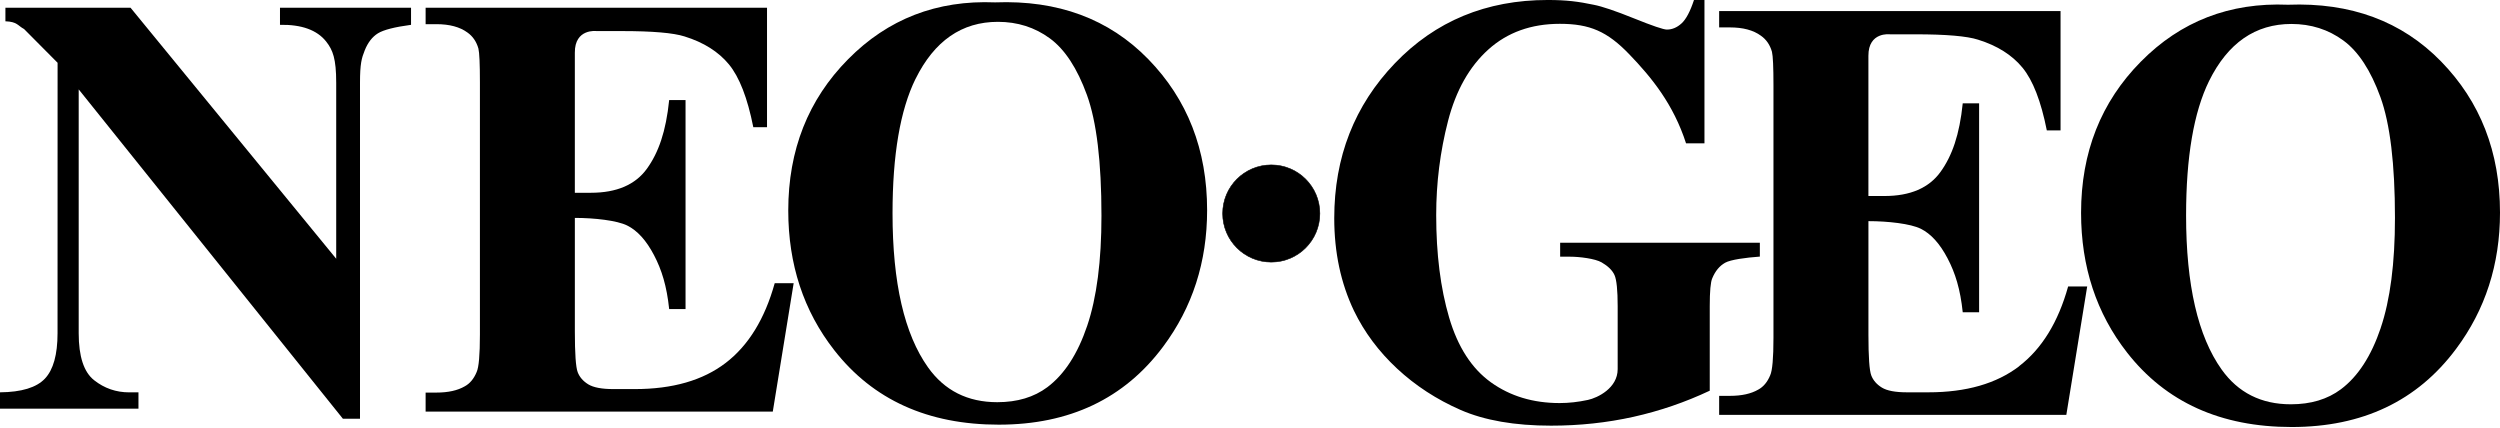
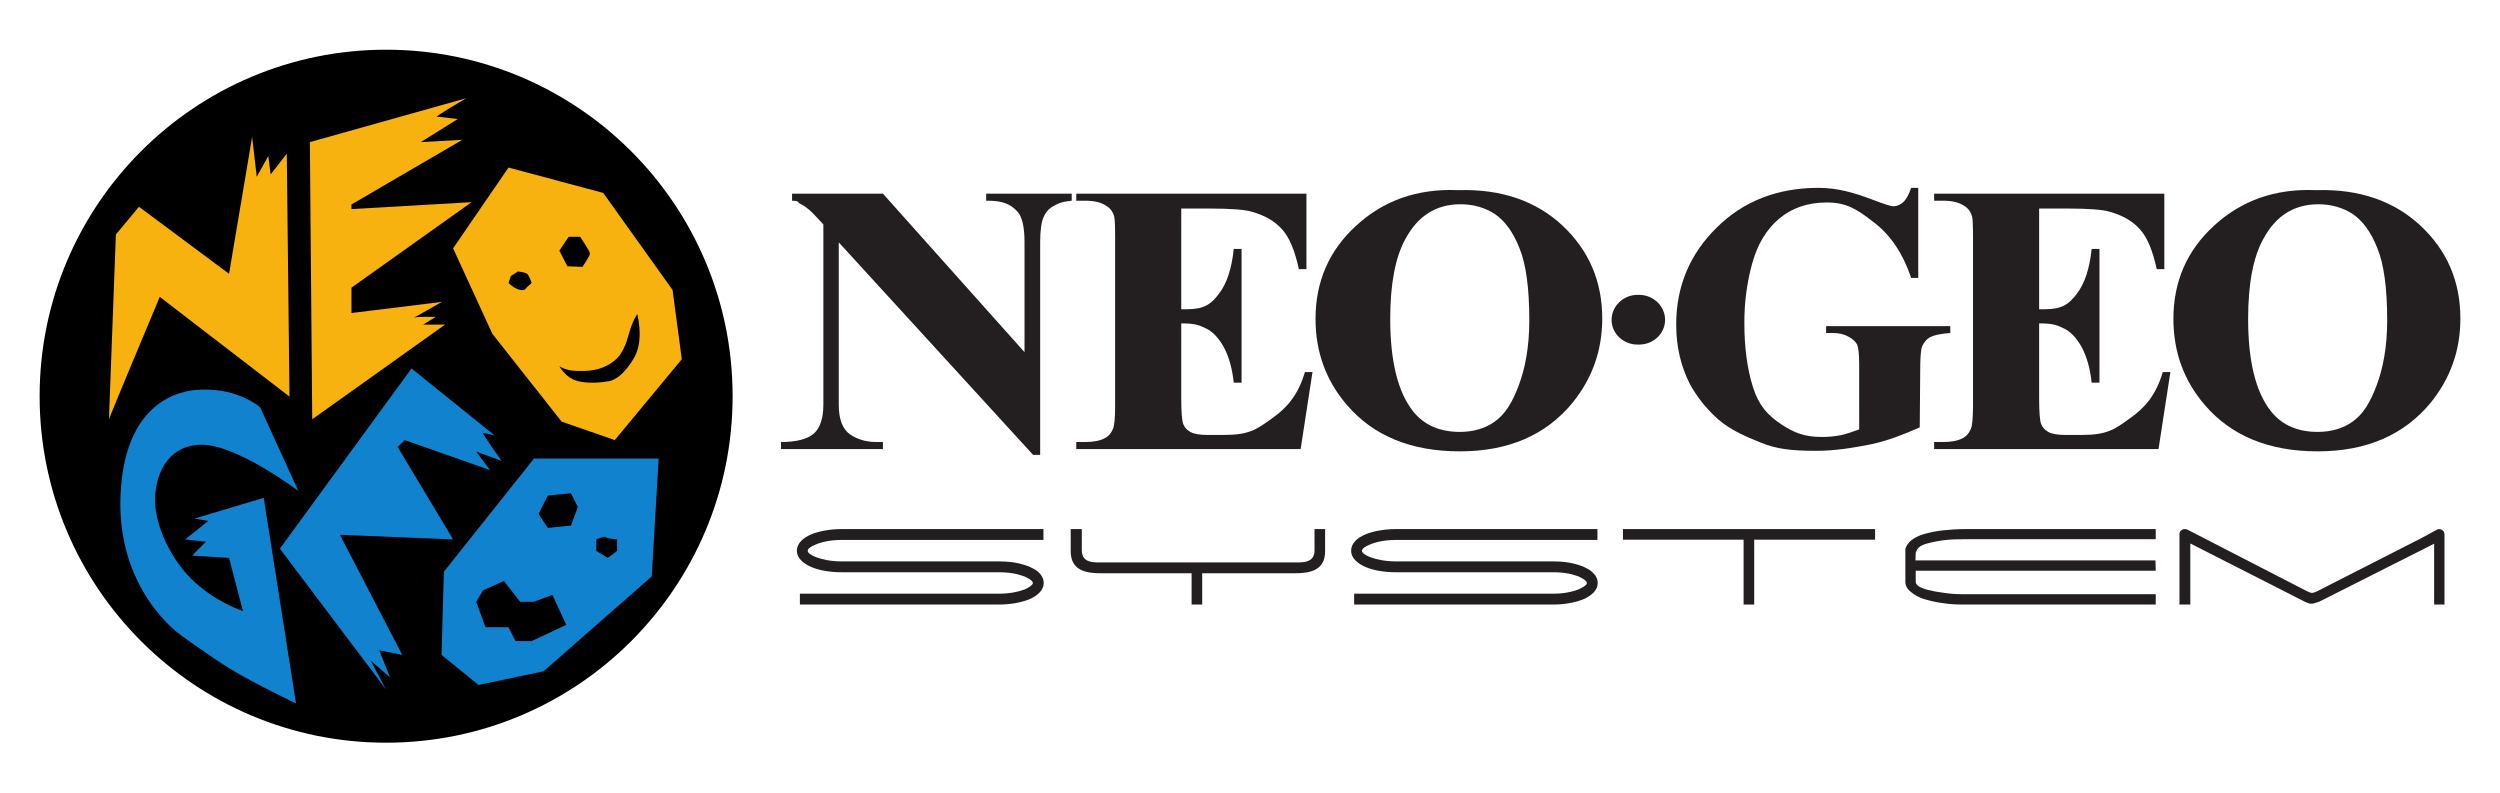
- <svg xmlns="http://www.w3.org/2000/svg" version="1.1" id="Ebene_1" x="0px" y="0px" width="566.929px" height="96.834px" viewBox="0 0 566.929 96.834" enable-background="new 0 0 566.929 96.834" xml:space="preserve">
-   <g transform="translate(-683.1733,-356.1775)">
-     <g transform="matrix(0.934032,0,0,0.934032,69.31126,27.64052)">
-       <g transform="translate(1.5605469e-5,0)">
-         <path d="M1036.018,414.062h2.403c2.244,0,6.081,0.462,7.662,1.388c1.581,0.92,2.624,1.953,3.126,3.095     c0.504,1.142,0.759,3.661,0.759,7.551v15.273c0,4.609-4.87,6.957-7.216,7.467c-2.357,0.508-4.646,0.763-6.877,0.763     c-6.43,0-11.98-1.673-16.66-5.021c-4.674-3.35-8.061-8.586-10.163-15.727c-2.097-7.131-3.143-15.422-3.143-24.892     c0-7.811,0.958-15.43,2.875-22.852c1.922-7.424,5.188-13.208,9.801-17.36c4.613-4.148,10.395-6.223,17.337-6.223     c7.266,0,11.518,1.839,16.865,7.398c5.47,5.681,10.717,12.137,13.78,21.614h4.473v-34.796h-2.545     c-0.918,2.787-1.92,4.68-3.015,5.679c-1.1,1.003-2.29,1.502-3.565,1.502c-0.824,0-3.49-0.906-7.988-2.718     c-4.498-1.814-7.756-2.915-9.765-3.303c-3.699-0.772-6.574-1.162-11.185-1.162c-14.895,0-27.259,5.119-37.085,15.355     c-9.826,10.245-14.736,22.785-14.736,37.63c0,8.295,1.595,15.792,4.795,22.487c2.513,5.192,5.997,9.857,10.451,14.01     c4.456,4.147,9.602,7.496,15.422,10.048c5.828,2.543,13.151,3.818,21.969,3.818c6.903,0,13.556-0.713,19.98-2.139     c6.422-1.43,12.597-3.546,18.55-6.351v-20.524c0-3.597,0.203-5.859,0.613-6.779c0.73-1.752,1.767-3.003,3.114-3.76     c1.344-0.757,5.016-1.248,8.438-1.495v-3.36h-48.486v3.36L1036.018,414.062z" />
-         <path d="M1147.468,440.646c-5.525,4.23-12.879,6.344-22.05,6.344h-5.228c-2.802,0-4.826-0.381-6.085-1.152     c-1.248-0.77-2.112-1.757-2.568-2.959c-0.458-1.202-0.688-4.498-0.688-9.88v-27.567c4.711,0,10.227,0.613,12.703,1.844     c2.474,1.225,4.646,3.624,6.512,7.191c1.874,3.565,3.099,7.503,3.682,13.092h3.975v-50.731h-3.975     c-0.78,7.622-2.574,12.739-5.391,16.644c-2.815,3.905-7.356,5.858-13.615,5.858h-3.896v-34.029     c-0.031-5.915,5.242-5.23,5.242-5.23h6.16c7.448,0,12.521,0.436,15.229,1.305c4.642,1.443,8.235,3.706,10.773,6.787     c2.541,3.084,4.508,8.161,5.911,15.241h3.335v-28.978h-82.888v3.969h2.614c3.185,0,5.696,0.673,7.528,2.019     c1.305,0.914,2.2,2.218,2.679,3.9c0.245,1.006,0.366,3.726,0.366,8.153v61.307c0,4.906-0.266,7.938-0.799,9.096     c-0.675,1.633-1.644,2.789-2.896,3.463c-1.74,1.012-4.032,1.516-6.875,1.516h-2.616v4.611h84.291l5.065-31.174h-4.625     c-2.415,8.678-6.386,15.133-11.913,19.361" />
-         <path d="M1212.688,352.888c-14.125-0.583-26.03,4.02-35.697,13.819c-9.686,9.791-14.514,22.035-14.514,36.713     c0,13.078,3.718,24.378,11.16,33.907c9.414,12.053,22.738,18.088,39.975,18.088c17.18,0,30.49-6.319,39.908-18.964     c7.11-9.516,10.667-20.557,10.667-33.104c0-14.679-4.77-26.906-14.297-36.68c-9.537-9.775-21.927-14.366-37.185-13.778      M1235.236,431.349c-2.308,6.827-5.531,11.798-9.675,14.901c-3.25,2.434-7.3,3.647-12.153,3.647     c-7.206,0-12.803-2.821-16.814-8.454c-5.744-8.065-8.621-20.524-8.621-37.391c0-14.192,1.859-25.073,5.581-32.651     c4.567-9.229,11.227-13.844,19.984-13.844c4.757,0,8.96,1.338,12.609,4.011c3.649,2.671,6.65,7.253,9.004,13.737     c2.357,6.491,3.534,16.263,3.534,29.341c0,10.98-1.152,19.886-3.463,26.715" />
+ <svg xmlns="http://www.w3.org/2000/svg" viewBox="0 0 2437.475 772.578" height="772.578" width="2437.475" xml:space="preserve" version="1.1" id="svg2">
+   <defs id="defs6">
+     <clipPath id="clipPath16" clipPathUnits="userSpaceOnUse">
+       <path id="path18" d="m 0,618.062 1949.984,0 L 1949.984,0 0,0 0,618.062 Z" />
+     </clipPath>
+   </defs>
+   <g transform="matrix(1.25,0,0,-1.25,0,772.5775)" id="g10">
+     <g id="g12">
+       <g clip-path="url(#clipPath16)" id="g14">
+         <g transform="translate(30.908,309.0299)" id="g20">
+           <path id="path22" style="fill:#000000;fill-opacity:1;fill-rule:nonzero;stroke:none" d="m 0,0 c 0,149.251 121.013,270.264 270.262,270.264 149.25,0 270.264,-121.013 270.264,-270.264 0,-149.25 -121.014,-270.262 -270.264,-270.262 C 121.013,-270.262 0,-149.25 0,0" />
+         </g>
+         <g transform="translate(405.6829,391.9049)" id="g24">
+           <path id="path26" style="fill:#f7b210;fill-opacity:1;fill-rule:nonzero;stroke:none" d="m 0,0 c -4.763,1.051 -9.038,5.4 -9.038,5.4 l 1.801,5.4 5.437,3.6 c 0,0 5.4,-0.449 7.2,-1.8 C 7.2,11.25 9,5.4 9,5.4 L 4.95,1.8 C 4.95,1.8 4.05,-0.899 0,0 m 30.601,30.637 7.236,10.802 9.002,0 c 0,0 7.649,-11.25 7.649,-13.052 0,-1.8 -5.85,-10.386 -5.85,-10.386 L 36.9,18.45 30.601,30.637 Z m 0,-90.075 c 6.112,-3.9 12.599,-3.825 18.9,-3.75 10.538,0.114 20.661,3.414 27.936,11.851 5.888,8.549 6.04,13.876 9.488,23.549 2.025,5.663 4.5,8.888 4.5,8.888 0,0 2.025,-7.65 1.801,-16.686 -0.151,-6.039 -1.238,-12.413 -4.951,-18.452 -7.2,-11.737 -13.987,-16.236 -18.936,-17.137 -4.951,-0.899 -18.9,-2.699 -27.902,1.35 -7.049,3.187 -10.836,10.387 -10.836,10.387 M -9.038,95.475 -52.274,32.438 -21.638,-34.237 32.4,-102.713 73.837,-117.112 126.112,-54.038 118.912,0 64.838,75.676 -9.038,95.475 Z" />
+         </g>
+         <g transform="translate(84.9827,291.0299)" id="g28">
+           <path id="path30" style="fill:#f7b210;fill-opacity:1;fill-rule:nonzero;stroke:none" d="m 0,0 5.4,144.114 18.001,21.637 70.274,-52.276 18.001,106.763 3.6,-31.088 9.036,16.238 1.8,-14.438 12.601,16.238 2.1,-189.489 L 39.637,95.476 C 39.637,95.476 0,0.9 0,0" />
+         </g>
+         <g transform="translate(241.6956,507.2174)" id="g32">
+           <path id="path34" style="fill:#f7b210;fill-opacity:1;fill-rule:nonzero;stroke:none" d="m 0,0 121.95,34.237 c 0,0 -24.637,-14.436 -22.837,-14.436 1.799,0 16.2,-1.8 16.2,-1.8 L 86.512,0 l 32.4,1.8 -86.475,-50.436 0,-3.602 93.713,5.402 -93.713,-66.677 0,-19.798 70.577,8.699 c 0,0 -23.288,-13.237 -21.903,-12.338 1.353,0.937 17.101,0.638 17.101,0.638 l -9.899,-6.038 17.099,0 L 1.838,-216.187 0,0 Z" />
+         </g>
+         <g transform="translate(232.6956,235.1549)" id="g36">
+           <path id="path38" style="fill:#1082ce;fill-opacity:1;fill-rule:nonzero;stroke:none" d="m 0,0 -29.774,65.176 c 0,0 -16.5,14.888 -45.788,13.837 -6.451,-0.225 -59.738,-0.638 -63.151,-82.613 -3.038,-73.312 45.826,-107.963 45.826,-107.963 0,0 23.662,-17.474 41.175,-28.087 17.512,-10.649 49.912,-26.1 49.912,-26.1 L -27.001,-5.398 -81.075,-21.6 l 10.838,-1.8 -18.038,-14.438 16.199,-1.799 -10.799,-10.801 28.837,-1.799 10.8,-41.437 c 0,0 -21.975,6.9 -40.463,25.274 -15.148,15.075 -27.336,39.639 -28.011,59.401 -0.638,19.761 8.624,44.7 36.037,45.037 C -48.224,36.375 0,0 0,0" />
+         </g>
+         <g transform="translate(218.2962,190.1178)" id="g40">
+           <path id="path42" style="fill:#1082ce;fill-opacity:1;fill-rule:nonzero;stroke:none" d="m 0,0 102.675,140.549 64.874,-52.275 c 0,0 -8.101,2.065 -8.999,1.8 -0.901,-0.224 14.399,-21.599 14.399,-21.599 l -19.8,7.201 10.8,-14.4 -66.675,23.399 -5.399,-5.4 43.237,-72.076 -88.275,3.6 48.639,-93.674 -18.002,3.601 8.476,-21.189 -15.225,13.238 12.149,-22.687 L 0,0 Z" />
+         </g>
+         <g transform="translate(371.4456,148.6803)" id="g44">
+           <path id="path46" style="fill:#1082ce;fill-opacity:1;fill-rule:nonzero;stroke:none" d="M 0,0 5.4,9 21.6,16.199 34.237,0 l 10.8,0 14.401,5.4 10.799,-23.4 -27,-12.637 -12.636,0 -5.402,10.799 -17.999,0 L 0,0 Z m 93.675,48.637 c 0,0 6.562,2.926 7.2,1.801 0.637,-1.087 9,-1.801 9,-1.801 l 0,-9 -7.2,-5.4 -9,5.4 0,9 z m -37.836,9.002 -7.202,10.836 7.202,14.4 18.036,1.801 5.401,-10.801 -5.401,-14.437 -18.036,-1.799 z m -81.077,-34.202 -1.799,-64.875 28.838,-23.437 50.773,10.687 84.338,73.987 5.4,91.914 -97.275,0 -70.275,-88.276 z" />
+         </g>
+         <g transform="translate(1681.461,146.5197)" id="g48">
+           <path id="path50" style="fill:#231f20;fill-opacity:1;fill-rule:nonzero;stroke:none" d="m 0,0 -149.62,0 c -5.312,0 -10.431,0.197 -15.549,0.984 -4.922,0.591 -9.45,1.575 -13.584,2.756 -5.906,1.378 -10.237,4.331 -12.993,6.691 -2.362,2.168 -3.544,4.531 -3.544,6.893 l 0,25.986 c 0.591,2.166 2.166,4.922 4.725,6.89 2.557,1.969 6.103,3.741 10.237,4.922 4.331,1.181 9.056,2.166 14.371,2.756 5.512,0.591 11.222,0.984 17.521,0.984 l 148.436,0 0,-7.874 -148.436,0 c -6.299,0 -11.812,-0.197 -16.733,-0.788 -4.728,-0.59 -9.45,-1.574 -13.781,-2.753 -5.906,-1.774 -7.087,-3.94 -8.268,-6.893 l -0.197,-6.1 187.218,0 L 0,26.38 l -187.218,0 0,-8.465 c 0,-2.166 1.575,-4.331 9.447,-6.497 3.94,-0.987 8.271,-1.772 13.192,-2.365 4.919,-0.785 9.844,-0.982 14.765,-0.982 L 0,8.071 0,0 Z" />
+         </g>
+         <g transform="translate(1372.384,146.5197)" id="g52">
+           <path id="path54" style="fill:#231f20;fill-opacity:1;fill-rule:nonzero;stroke:none" d="M 0,0 -0.394,0 0,0 Z" />
+         </g>
+         <g transform="translate(1462.549,197.1136)" id="g56">
+           <path id="path58" style="fill:#231f20;fill-opacity:1;fill-rule:nonzero;stroke:none" d="m 0,0 -94.298,0 0,-50.594 -8.271,0 0,50.594 -94.101,0 0,8.268 L 0,8.268 0,0 Z" />
+         </g>
+         <g transform="translate(992.2376,170.93)" id="g60">
+           <path id="path62" style="fill:#231f20;fill-opacity:1;fill-rule:nonzero;stroke:none" d="m 0,0 -54.531,0 0,-24.411 -8.269,0 0,24.411 -70.477,0 c -10.631,0 -23.818,1.381 -23.818,17.13 l 0,17.324 8.659,0 0,-16.539 c 0,-10.434 10.04,-9.447 16.537,-9.447 l 131.308,0 16.931,0 c 6.693,0 16.733,-0.987 16.733,9.447 l 0,16.539 8.268,0 0,-17.324 C 41.342,1.381 28.152,0 17.521,0 L 0,0 Z" />
+         </g>
+         <g transform="translate(813.8786,196.9186)" id="g64">
+           <path id="path66" style="fill:#231f20;fill-opacity:1;fill-rule:nonzero;stroke:none" d="m 0,0 -157.492,0 c -7.874,0 -14.961,-1.381 -20.08,-3.546 -3.937,-1.575 -6.299,-3.347 -6.299,-4.922 0,-1.575 2.362,-3.344 6.299,-4.919 5.119,-1.971 12.206,-3.349 20.08,-3.349 l 68.312,0 54.532,0 c 5.906,0 11.615,-0.588 16.34,-1.769 2.559,-0.591 4.724,-1.378 6.89,-2.169 2.165,-0.981 4.134,-1.968 5.709,-2.952 3.74,-2.754 5.906,-6.103 5.906,-9.841 l 0,-0.2 c 0,-5.315 -4.528,-9.84 -11.615,-12.793 -6.103,-2.362 -14.371,-3.94 -23.23,-3.94 l -155.326,0 0,8.468 155.326,0 c 7.874,0 14.962,1.378 20.08,3.344 3.74,1.772 6.3,3.546 6.3,4.921 l 0,0.2 c 0,0.785 -0.985,1.769 -2.363,2.756 -1.181,0.788 -2.559,1.375 -3.937,2.166 -1.772,0.588 -3.544,1.178 -5.709,1.769 -4.134,0.984 -9.056,1.575 -14.371,1.575 l -54.532,0 -68.312,0 c -8.859,0 -17.127,1.378 -23.23,3.94 -7.087,2.95 -11.615,7.478 -11.615,12.793 0,5.515 4.528,10.04 11.615,12.993 6.103,2.365 14.371,3.94 23.23,3.94 L 0,8.465 0,0 Z" />
+         </g>
+         <g transform="translate(1245.995,196.9186)" id="g68">
+           <path id="path70" style="fill:#231f20;fill-opacity:1;fill-rule:nonzero;stroke:none" d="m 0,0 -157.292,0 c -7.875,0 -14.962,-1.381 -20.08,-3.546 -3.937,-1.575 -6.3,-3.347 -6.3,-4.922 0,-1.575 2.363,-3.344 6.3,-4.919 5.118,-1.971 12.205,-3.349 20.08,-3.349 l 68.312,0 54.529,0 c 5.908,0 11.618,-0.588 16.145,-1.769 2.557,-0.591 4.725,-1.378 6.888,-2.169 2.168,-0.981 4.134,-1.968 5.712,-2.952 l -0.197,0 c 3.937,-2.754 6.1,-6.103 6.1,-9.841 l 0,-0.2 c 0,-5.315 -4.528,-9.84 -11.615,-12.793 -6.1,-2.362 -14.172,-3.94 -23.033,-3.94 l -155.324,0 0,8.468 155.324,0 c 7.877,0 14.767,1.378 19.689,3.344 3.934,1.772 6.496,3.546 6.496,4.921 l 0,0.2 c 0,0.785 -0.984,1.769 -2.362,2.756 -1.181,0.788 -2.559,1.375 -3.937,2.166 -1.772,0.588 -3.544,1.178 -5.512,1.769 -4.135,0.984 -9.056,1.575 -14.374,1.575 l -54.529,0 -68.312,0 c -8.859,0 -17.127,1.378 -23.23,3.94 -7.087,2.95 -11.615,7.478 -11.615,12.793 0,5.515 4.331,10.04 11.615,12.993 6.103,2.365 14.371,3.94 23.23,3.94 L 0,8.465 0,0 Z" />
+         </g>
+         <g transform="translate(1902.344,205.3829)" id="g72">
+           <path id="path74" style="fill:#231f20;fill-opacity:1;fill-rule:nonzero;stroke:none" d="m 0,0 c 2.166,0 4.331,-1.575 4.331,-4.134 l 0,-54.728 -8.071,0 0,47.444 -89.377,-45.082 -1.181,-0.397 c -4.922,-1.965 -6.3,-1.574 -9.846,0 l -1.179,0.594 -88.591,45.079 0,-47.639 -8.465,0 0,54.926 c 0,2.559 2.165,3.937 4.134,3.937 1.184,0 1.771,-0.197 2.759,-0.787 l 92.129,-47.448 c 3.544,-1.574 4.137,-2.359 8.468,-0.196 l 81.499,41.538 11.618,6.3 C -1.181,-0.197 -0.396,0 0,0" />
+         </g>
+         <g transform="translate(1496.212,471.5432)" id="g76">
+           <path id="path78" style="fill:#231f20;fill-opacity:1;fill-rule:nonzero;stroke:none" d="m 0,0 0,-70.281 -5.512,0 c -6.497,19.293 -16.34,33.861 -29.527,43.702 -12.996,10.042 -20.871,15.161 -36.423,15.161 -14.765,0 -27.167,-4.331 -37.01,-12.599 -10.043,-8.468 -16.931,-20.081 -21.065,-35.042 -4.134,-14.962 -6.1,-30.317 -6.1,-46.067 0,-19.095 2.166,-35.829 6.691,-50.203 4.528,-14.565 11.812,-22.24 21.852,-28.939 10.04,-6.691 18.111,-10.037 31.892,-10.037 4.921,0 9.843,0.393 14.764,1.375 5.122,1.184 9.056,2.562 14.369,4.531 l 0,50.791 c 0,7.874 -0.588,12.993 -1.572,15.355 -1.182,2.166 -3.347,4.331 -6.694,6.103 -3.349,1.969 -7.481,2.953 -12.402,2.953 l -5.119,0 0,5.315 96.858,0 0,-5.315 c -7.284,-0.591 -12.403,-1.578 -15.358,-3.15 -2.953,-1.381 -5.119,-3.937 -6.691,-7.481 -0.788,-1.968 -1.184,-6.496 -1.378,-13.78 l -0.394,-49.216 c -12.602,-5.513 -24.214,-10.237 -37.995,-13.19 -13.78,-2.756 -28.154,-5.116 -42.916,-5.116 -18.899,0 -30.908,1.375 -43.31,6.494 -12.597,5.118 -23.427,9.843 -33.076,18.114 -9.45,8.462 -16.928,17.909 -22.44,28.346 -6.694,13.583 -10.237,28.545 -10.237,45.478 0,29.921 10.631,55.12 31.695,75.788 20.868,20.673 47.444,30.91 79.336,30.91 14.568,0 27.561,-3.74 41.145,-8.859 9.647,-3.74 15.356,-5.512 17.127,-5.512 2.756,0 5.119,0.984 7.481,2.953 2.363,1.969 4.528,5.709 6.497,11.418 L 0,0 Z" />
+         </g>
+         <g transform="translate(1139.1,458.7479)" id="g80">
+           <path id="path82" style="fill:#231f20;fill-opacity:1;fill-rule:nonzero;stroke:none" d="m 0,0 -0.394,0 0,11.022 c 32.483,0.787 59.257,-8.463 79.73,-27.364 20.868,-19.487 31.299,-43.704 31.299,-72.838 0,-25.001 -7.869,-46.853 -23.424,-65.949 C 66.54,-180.134 37.404,-192.73 -0.394,-192.73 l 0,15.158 c 10.434,0 19.49,2.756 26.38,7.478 8.859,5.906 14.568,15.555 19.49,28.745 4.921,12.993 8.268,29.727 8.268,50.791 0,25.199 -2.559,43.901 -7.678,56.304 C 41.145,-21.655 34.648,-12.993 26.97,-7.68 19.096,-2.562 10.04,0 0,0 m -0.394,0 c -18.702,-0.197 -32.679,-9.059 -42.326,-26.776 -8.071,-14.371 -12.008,-35.433 -12.008,-62.6 0,-32.483 5.709,-56.894 17.914,-72.25 8.662,-10.827 21.065,-15.946 36.42,-15.946 l 0,-15.158 -0.197,0 c -37.798,0 -67.13,12.006 -87.801,36.023 -16.34,18.902 -24.608,41.344 -24.608,67.331 0,29.135 10.63,53.547 31.892,72.837 21.261,19.492 47.444,28.745 78.549,27.561 l 2.165,0 0,-11.022 z" />
+         </g>
+         <g transform="translate(921.3666,455.3996)" id="g84">
+           <path id="path86" style="fill:#231f20;fill-opacity:1;fill-rule:nonzero;stroke:none" d="m 0,0 0,-78.549 4.331,0 c 13.584,0 18.899,3.937 25.002,12.009 6.103,7.874 10.04,19.492 11.615,35.042 l 6.103,0 0,-104.339 -6.103,0 c -1.181,11.419 -3.937,20.674 -7.875,27.955 -4.134,7.284 -8.859,12.206 -14.174,14.568 -5.315,2.562 -8.662,3.741 -18.899,3.741 l 0,-58.469 c 0,-11.025 0.591,-17.718 1.575,-20.08 0.984,-2.56 2.756,-4.528 5.512,-6.103 2.756,-1.575 7.087,-2.362 13.387,-2.362 l 12.796,0 c 19.883,0 25.592,4.331 37.601,12.993 12.009,8.465 20.277,18.308 25.593,36.026 l 5.906,0 -9.253,-60.041 -175.013,0 0,5.509 7.284,0 c 6.103,0 11.222,0.985 14.962,2.953 2.756,1.378 4.922,3.741 6.3,7.087 1.181,2.363 1.772,8.466 1.772,18.506 l 0,131.114 c 0,8.856 -0.197,14.371 -0.788,16.534 -0.984,3.347 -2.953,6.103 -5.906,7.877 -3.937,2.756 -9.449,4.132 -16.34,4.132 l -7.284,0 0,5.512 179.541,0 0,-58.86 -5.906,0 c -3.15,14.371 -7.284,24.608 -12.993,30.902 C 73.234,-10.04 65.556,-5.512 55.319,-2.559 49.413,-0.787 38.389,0 22.049,0 L 0,0 Z" />
+         </g>
+         <g transform="translate(688.6728,467.0146)" id="g88">
+           <path id="path90" style="fill:#231f20;fill-opacity:1;fill-rule:nonzero;stroke:none" d="m 0,0 110.441,-123.631 0,85.639 c 0,12.006 -1.772,20.077 -5.709,24.214 -5.315,5.707 -11.615,8.465 -24.214,8.266 l 0,5.512 66.737,0 0,-5.512 c -9.45,-0.985 -11.025,-2.559 -14.175,-4.132 -3.346,-1.774 -5.906,-4.53 -7.677,-8.468 -1.772,-3.74 -2.756,-10.431 -2.756,-19.88 l 0,-165.76 -5.513,0 -151.585,165.76 0,-126.584 c 0,-11.418 2.953,-19.099 8.859,-23.23 5.906,-3.94 12.599,-5.909 20.277,-5.909 l 5.315,0 0,-5.509 -79.533,0 0,5.509 c 12.402,0 20.867,2.363 25.789,6.694 4.725,4.331 7.284,11.812 7.284,22.445 l 0,140.561 -4.922,5.313 c -4.724,5.318 -8.859,8.662 -12.402,10.436 -3.741,1.575 -0.394,2.557 -7.087,2.754 L -70.871,0 0,0 Z" />
+         </g>
+         <g transform="translate(1808.244,458.7479)" id="g92">
+           <path id="path94" style="fill:#231f20;fill-opacity:1;fill-rule:nonzero;stroke:none" d="m 0,0 -0.394,0 0,11.022 c 32.483,0.787 59.254,-8.463 79.728,-27.364 21.064,-19.487 31.498,-43.704 31.498,-72.838 0,-25.001 -7.872,-46.853 -23.427,-65.949 -20.868,-25.005 -50.004,-37.601 -87.799,-37.601 l 0,15.158 c 10.431,0 19.49,2.756 26.377,7.478 8.862,5.906 14.571,15.555 19.49,28.745 4.922,12.993 8.271,29.727 8.271,50.791 0,25.199 -2.562,43.901 -7.68,56.304 C 41.142,-21.655 34.645,-12.993 26.97,-7.68 19.096,-2.562 10.037,0 0,0 m -0.394,0 c -18.705,-0.197 -32.679,-9.059 -42.326,-26.776 -8.074,-14.371 -12.008,-35.433 -12.008,-62.6 0,-32.483 5.709,-56.894 17.912,-72.25 8.662,-10.827 21.064,-15.946 36.422,-15.946 l 0,-15.158 -0.199,0 c -37.798,0 -67.131,12.006 -87.802,36.023 -16.337,18.902 -24.608,41.344 -24.608,67.331 0,29.135 10.631,53.547 31.892,72.837 21.261,19.492 47.444,28.745 78.552,27.561 l 2.165,0 0,-11.022 z" />
+         </g>
+         <g transform="translate(1590.508,455.3996)" id="g96">
+           <path id="path98" style="fill:#231f20;fill-opacity:1;fill-rule:nonzero;stroke:none" d="m 0,0 0,-78.549 4.334,0 c 13.583,0 18.899,3.937 25.002,12.009 6.1,7.874 10.037,19.492 11.615,35.042 l 6.102,0 0,-104.339 -6.102,0 c -1.184,11.419 -3.938,20.674 -7.875,27.955 -4.134,7.284 -8.859,12.206 -14.174,14.568 -5.316,2.562 -8.665,3.741 -18.902,3.741 l 0,-58.469 c 0,-11.025 0.593,-17.718 1.578,-20.08 0.984,-2.56 2.756,-4.528 5.512,-6.103 2.756,-1.575 7.087,-2.362 13.387,-2.362 l 12.793,0 c 19.886,0 25.595,4.331 37.601,12.993 12.012,8.465 20.277,18.308 25.595,36.026 l 5.906,0 -9.252,-60.041 -175.013,0 0,5.509 7.284,0 c 6.1,0 11.221,0.985 14.962,2.953 2.753,1.378 4.919,3.741 6.299,7.087 1.179,2.363 1.772,8.466 1.772,18.506 l 0,131.114 c 0,8.856 -0.197,14.371 -0.787,16.534 -0.985,3.347 -2.953,6.103 -5.906,7.877 -3.94,2.756 -9.45,4.132 -16.34,4.132 l -7.284,0 0,5.512 179.541,0 0,-58.86 -5.906,0 C 88.589,-32.874 84.458,-22.637 78.749,-16.343 73.236,-10.04 65.559,-5.512 55.322,-2.559 49.413,-0.787 38.389,0 22.052,0 L 0,0 Z" />
+         </g>
+         <g transform="translate(1277.297,388.0716)" id="g100">
+           <path id="path102" style="fill:#231f20;fill-opacity:1;fill-rule:nonzero;stroke:none" d="m 0,0 1.184,0 c 11.218,0 20.277,-8.856 20.277,-19.49 0,-10.63 -9.059,-19.292 -20.277,-19.292 l -1.184,0 c -11.219,0 -20.274,8.662 -20.274,19.292 C -20.274,-8.856 -11.219,0 0,0" />
+         </g>
      </g>
-       <path d="M899.717,454.844c17.18,0,30.488-6.321,39.908-18.964c7.108-9.527,10.666-20.555,10.666-33.104    c0-14.679-4.77-26.905-14.299-36.68c-9.535-9.774-21.926-14.364-37.183-13.778c-14.125-0.582-26.03,4.021-35.697,13.82    c-9.684,9.79-14.514,22.035-14.514,36.713c0,13.077,3.717,24.379,11.162,33.906c9.411,12.053,22.736,18.088,39.974,18.088     M879.507,370.885c4.566-9.229,11.227-13.844,19.987-13.844c4.756,0,8.957,1.335,12.606,4.009    c3.649,2.673,6.651,7.253,9.007,13.737c2.354,6.49,3.532,16.262,3.532,29.332c0,10.98-1.152,19.888-3.462,26.715    c-2.305,6.827-5.531,11.798-9.675,14.909c-3.248,2.43-7.299,3.645-12.153,3.645c-7.206,0-12.805-2.819-16.817-8.454    c-5.743-8.065-8.618-20.524-8.618-37.39c0-14.192,1.858-25.073,5.579-32.651" />
-       <path d="M849.935,420.502h-4.627c-2.414,8.676-6.387,15.133-11.913,19.359c-5.526,4.23-12.879,6.344-22.042,6.344h-5.229    c-2.801,0-4.823-0.385-6.082-1.15c-1.253-0.772-2.112-1.759-2.57-2.961c-0.457-1.204-0.688-4.498-0.688-9.882v-27.567    c4.71,0,10.228,0.615,12.705,1.846c2.474,1.225,4.647,3.626,6.513,7.191c1.872,3.567,3.098,7.503,3.681,13.094h3.976v-50.733    h-3.976c-0.779,7.619-2.575,12.739-5.392,16.644c-2.811,3.906-7.354,5.857-13.613,5.857h-3.897v-34.029    c-0.032-5.916,5.244-5.23,5.244-5.23h6.155c7.453,0,12.532,0.435,15.24,1.302c4.645,1.443,8.235,3.709,10.774,6.789    c2.541,3.082,4.51,8.164,5.914,15.239h3.332v-29.001h-82.887v3.994h2.612c3.185,0,5.696,0.674,7.529,2.017    c1.303,0.914,2.196,2.218,2.676,3.901c0.244,1.007,0.366,3.725,0.366,8.151v61.309c0,4.906-0.265,7.938-0.797,9.088    c-0.674,1.633-1.644,2.794-2.893,3.465c-1.74,1.012-4.032,1.516-6.882,1.516h-2.612v4.611h84.29l5.067-31.174L849.935,420.502z" />
-       <path d="M690.849,447.002h-2.237c-3.21,0-6.061-0.985-8.554-2.957c-2.488-1.972-3.734-5.765-3.734-11.392v-59.211l64.138,79.957    l4.159,0.006v-81.55c0-4.637,0.385-5.983,1.15-7.891c0.765-1.908,1.835-3.285,3.201-4.131c1.368-0.844,4.05-1.532,8.04-2.064    v-4.149h-31.818v4.149c5.245-0.096,8.991,1.255,11.211,4.057c1.626,2.077,2.439,4.135,2.439,10.031v42.706l-49.931-60.943h-30.381    v3.291c2.888,0.096,2.991,1.063,4.529,1.88l8.138,8.191l-0.011,65.664c0,5.194-1.026,8.868-3.074,11.03    c-2.05,2.164-5.684,3.268-10.897,3.316v3.969h33.617v-3.969L690.849,447.002z" />
-       <path stroke="#000000" stroke-width="0.133" d="M977.661,403.577c0,6.516-5.282,11.796-11.794,11.796    c-6.517,0-11.797-5.284-11.797-11.796c0-6.517,5.284-11.796,11.797-11.796C972.383,391.781,977.661,397.064,977.661,403.577z" />
    </g>
  </g>
</svg>
